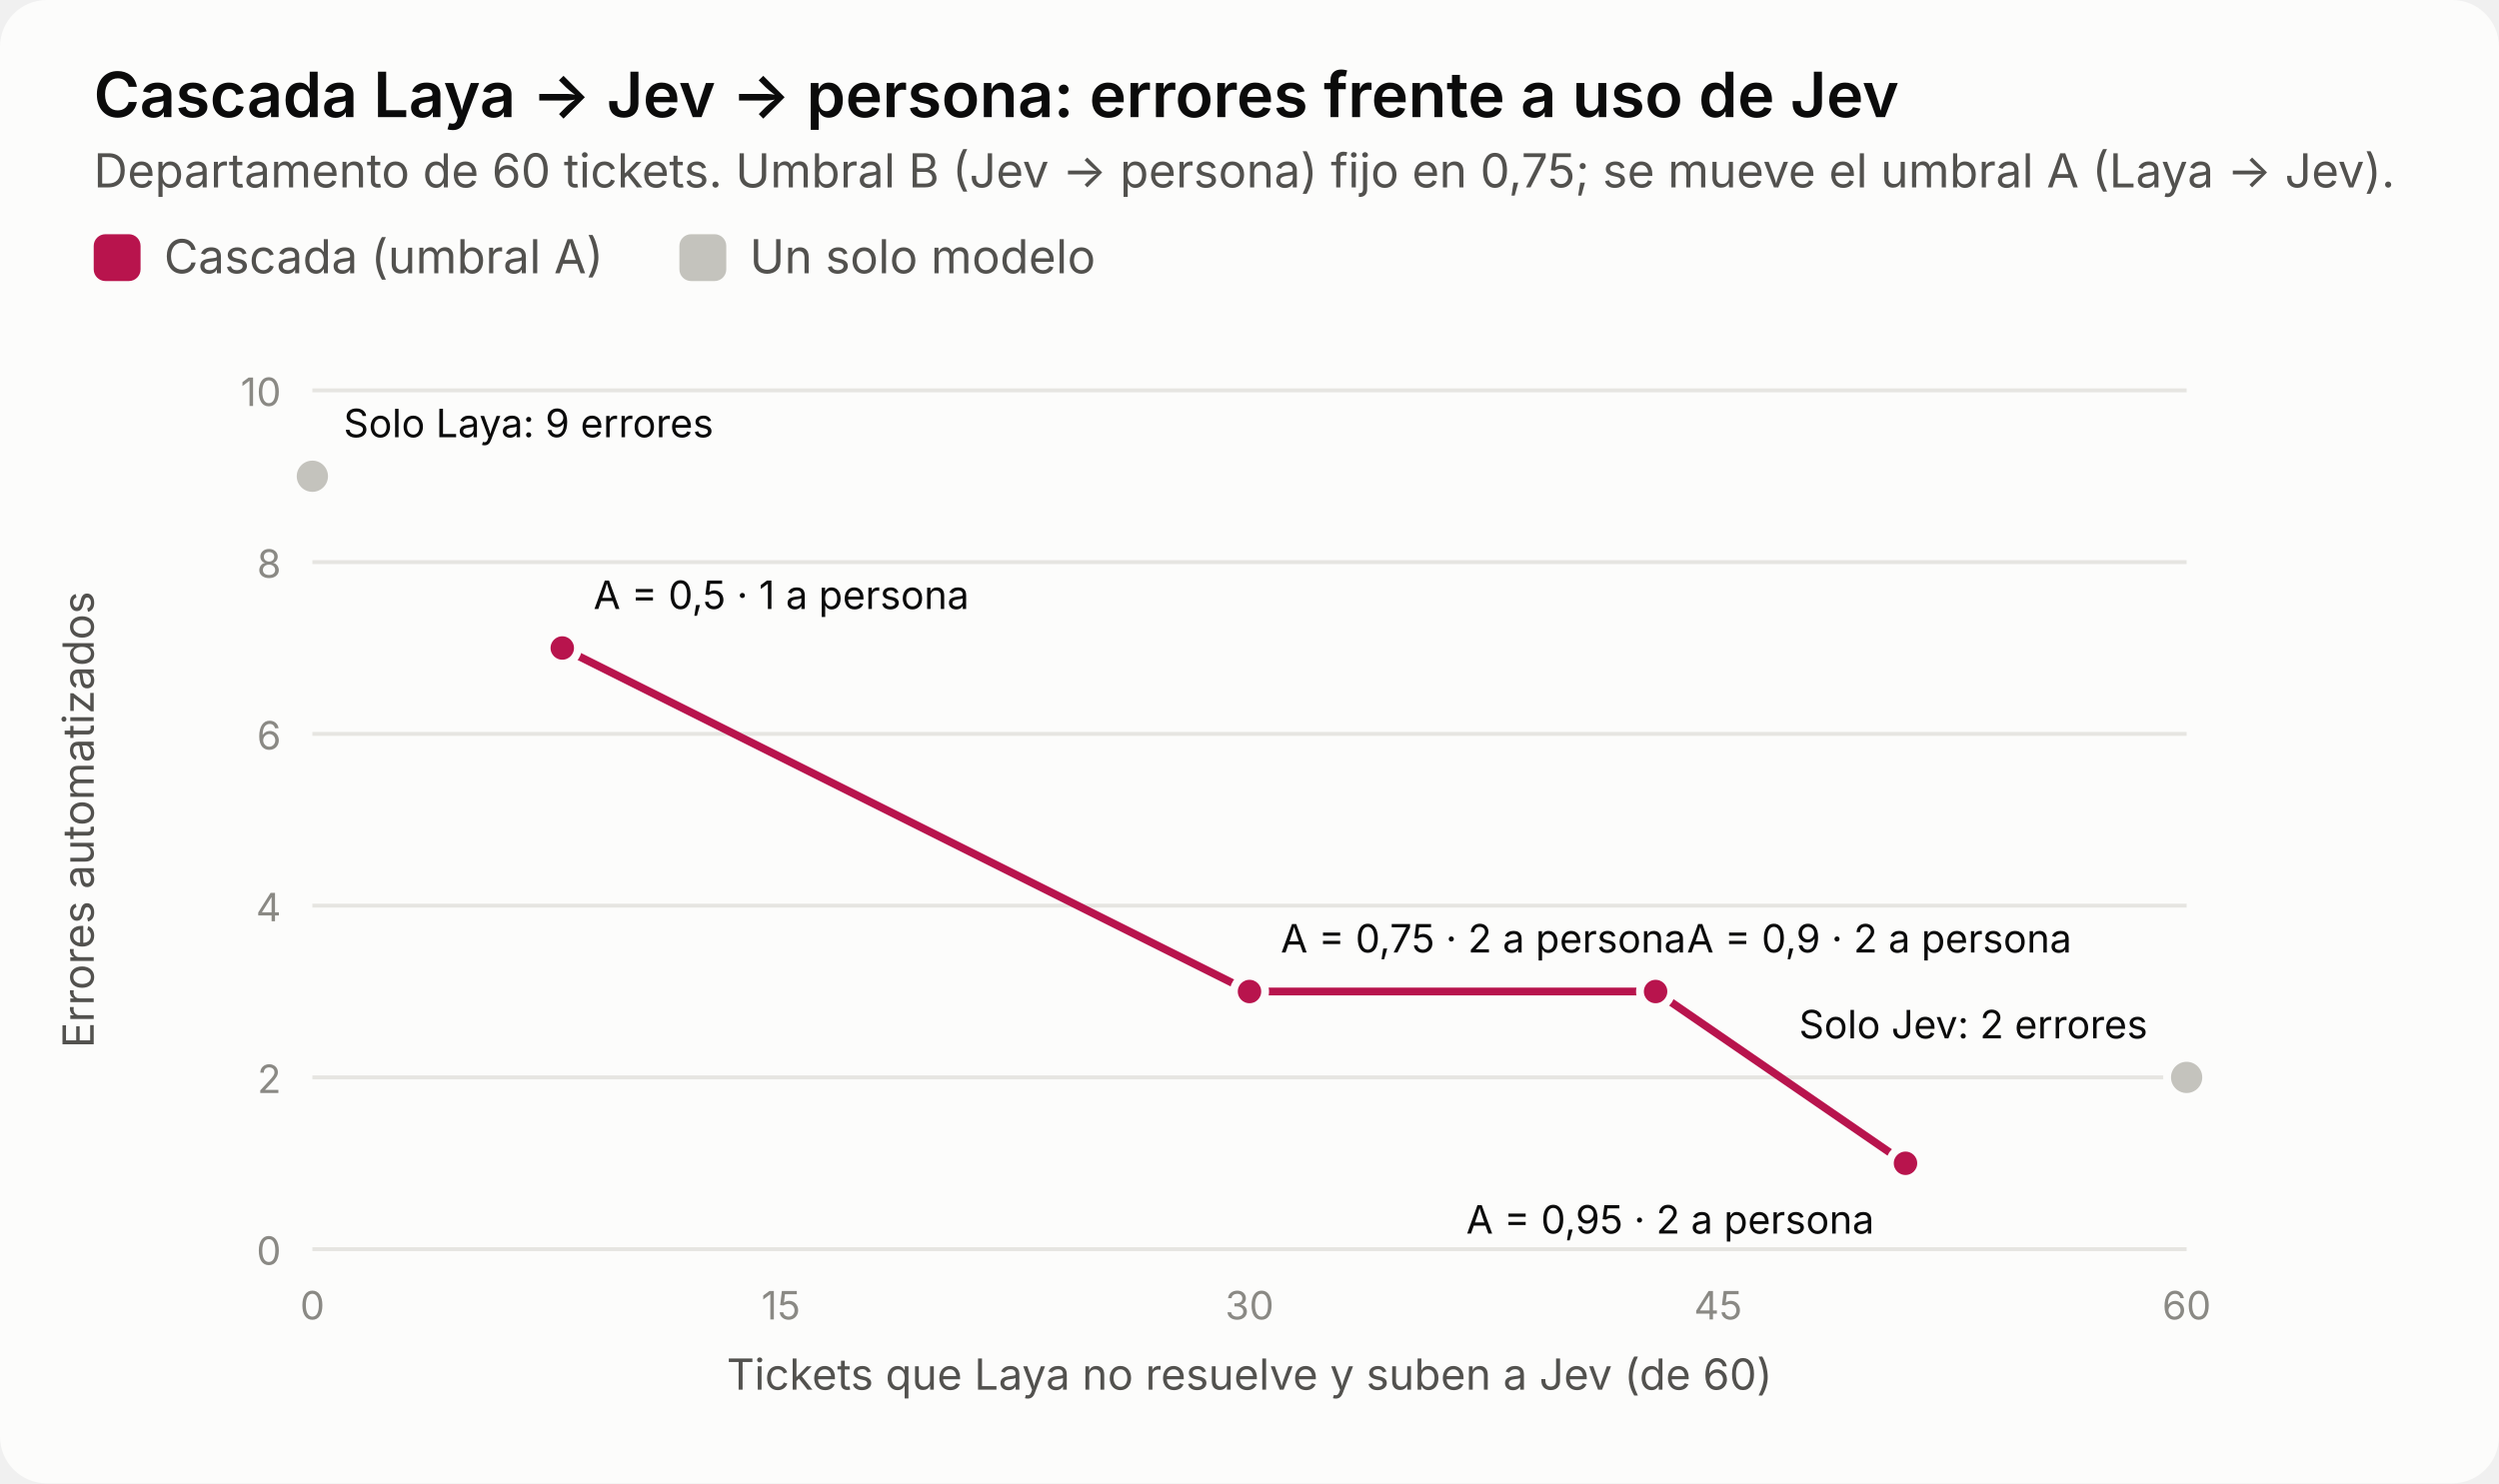
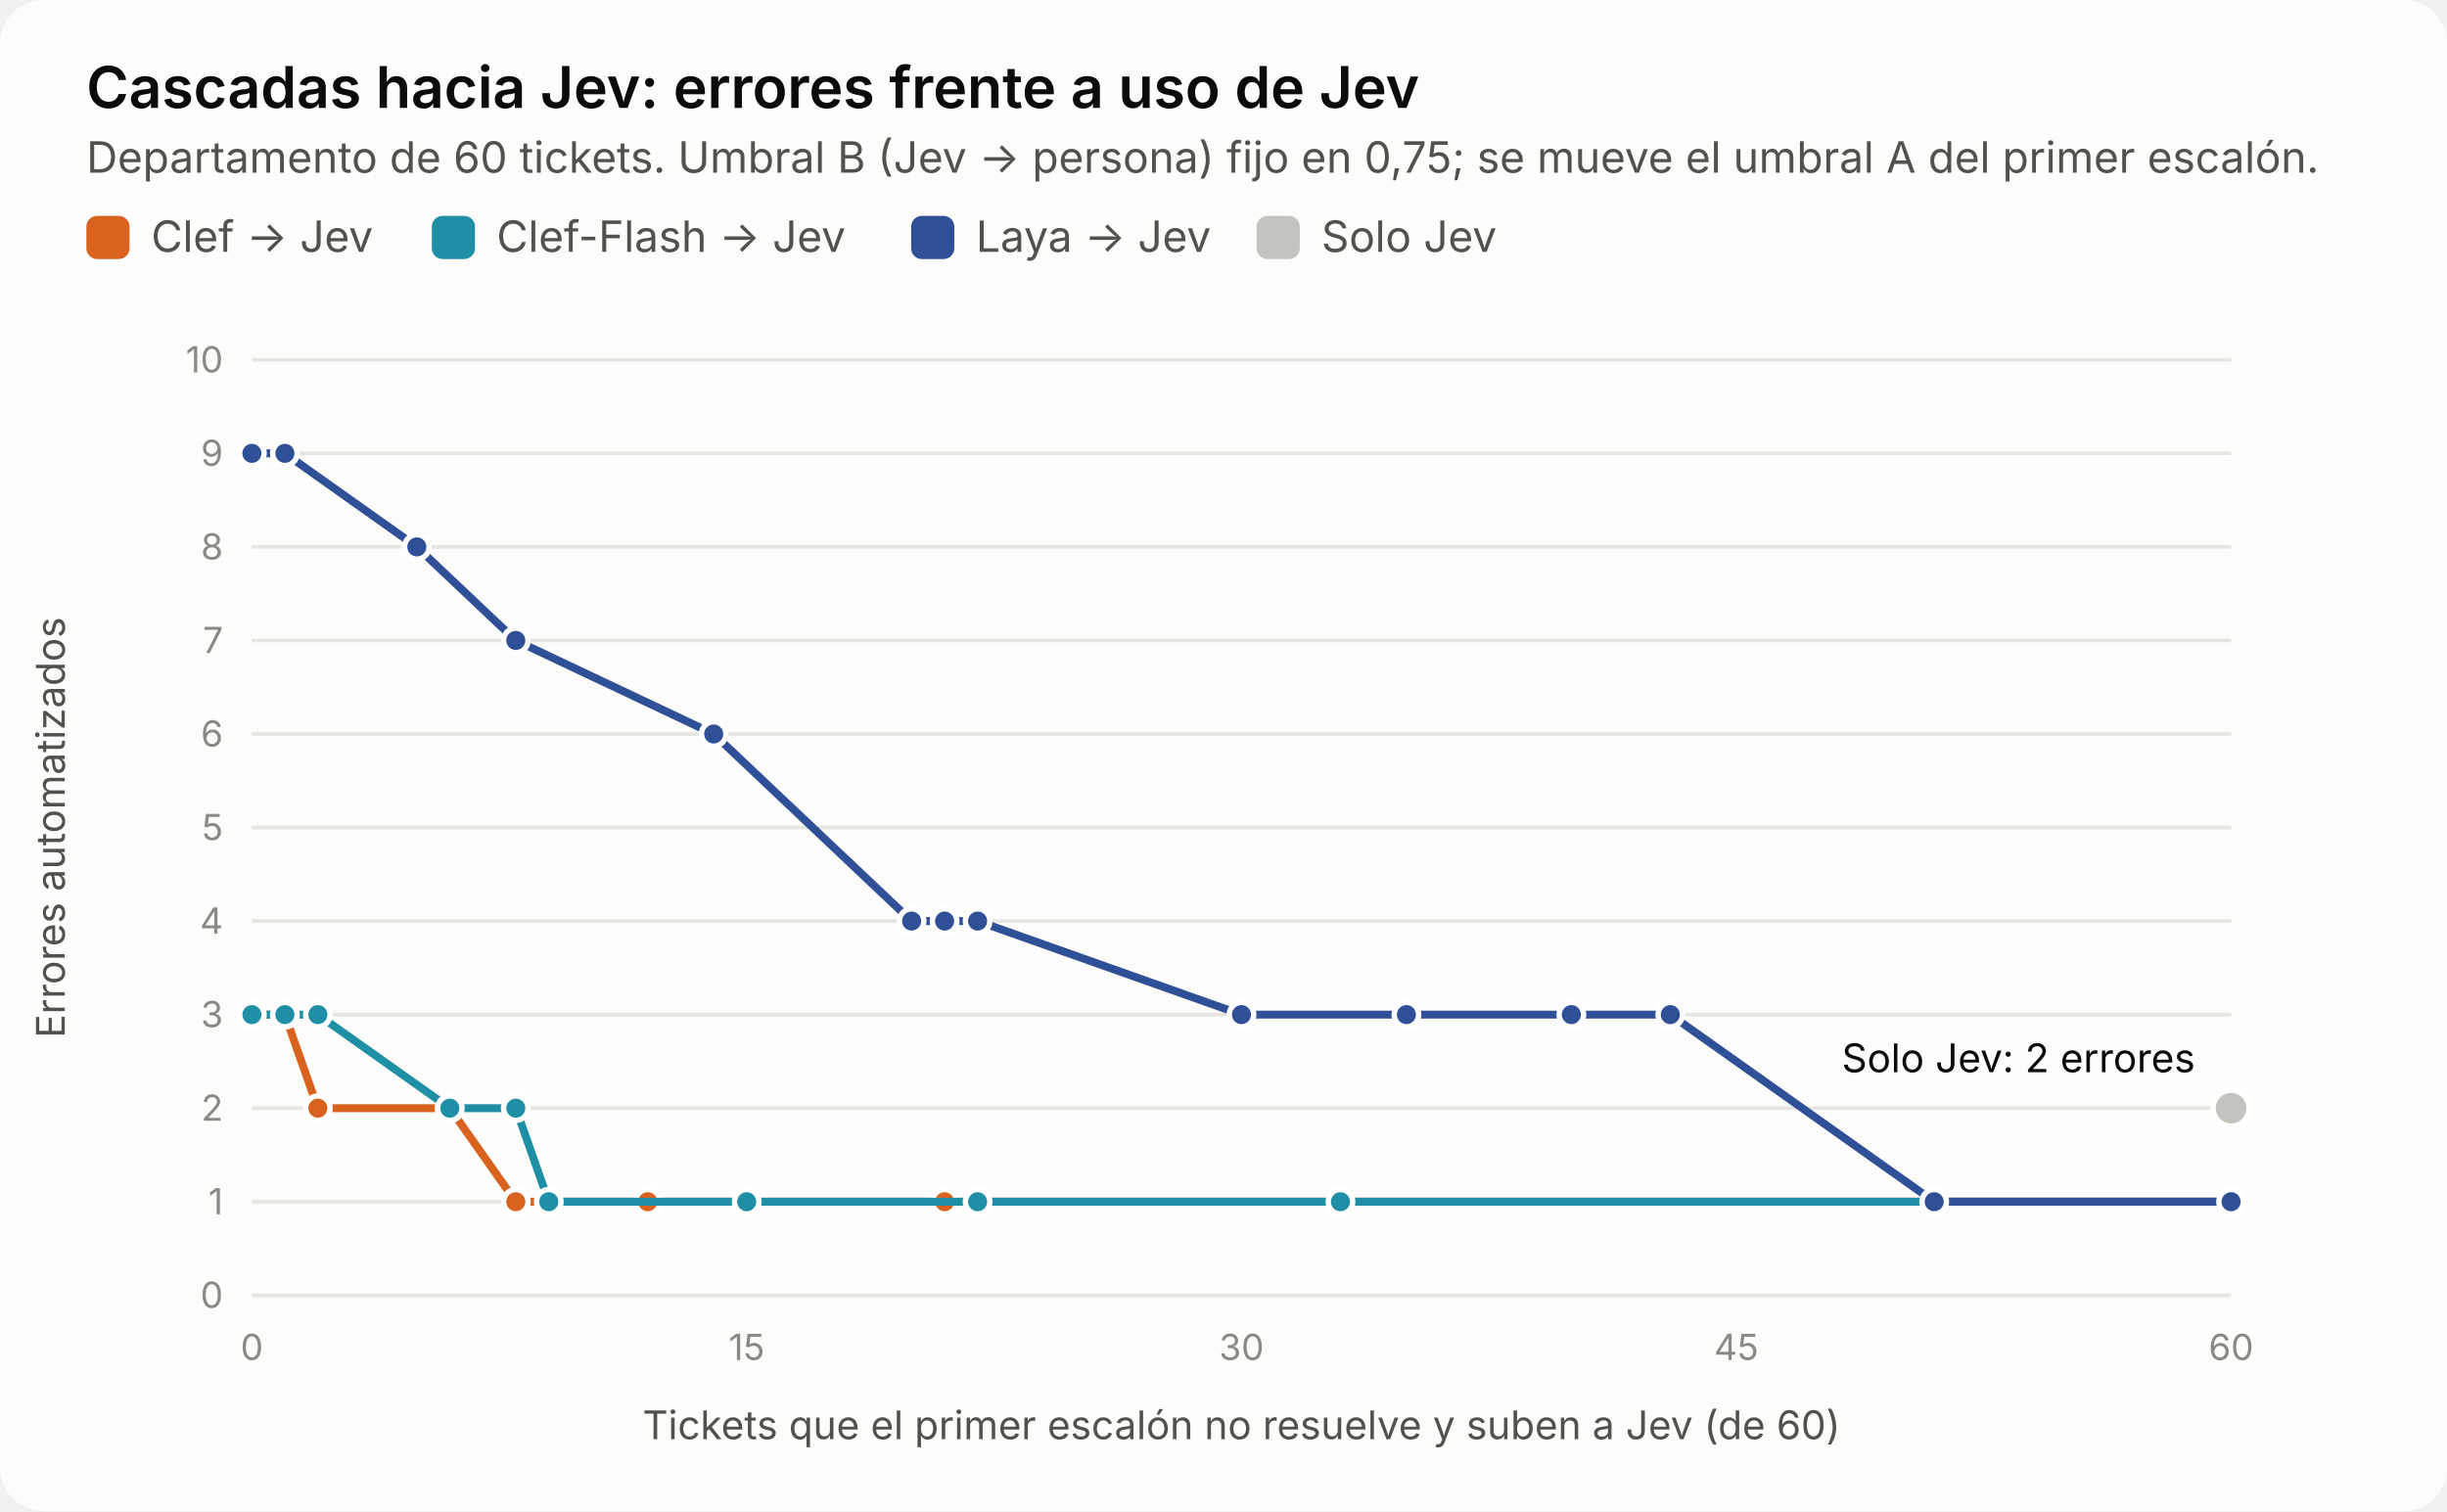
- <svg xmlns="http://www.w3.org/2000/svg" viewBox="0 0 640 380" width="640" height="380" font-family="Inter, 'Helvetica Neue', Arial, sans-serif" role="img" aria-label="Cascada Laya → Jev → persona: errores frente a uso de Jev">
-   <rect width="640" height="380" rx="12" fill="#fcfcfb" />
-   <text x="24" y="30" font-size="16" fill="#0b0b0b" text-anchor="start" font-weight="600">Cascada Laya → Jev → persona: errores frente a uso de Jev</text>
-   <text x="24" y="48" font-size="12" fill="#52514e" text-anchor="start" font-weight="400">Departamento de 60 tickets. Umbral B (Jev → persona) fijo en 0,75; se mueve el umbral A (Laya → Jev).</text>
+ <svg xmlns="http://www.w3.org/2000/svg" viewBox="0 0 680 420" width="680" height="420" font-family="Inter, 'Helvetica Neue', Arial, sans-serif" role="img" aria-label="Cascadas hacia Jev: errores frente a uso de Jev">
+   <rect width="680" height="420" rx="12" fill="#fcfcfb" />
+   <text x="24" y="30" font-size="16" fill="#0b0b0b" text-anchor="start" font-weight="600">Cascadas hacia Jev: errores frente a uso de Jev</text>
+   <text x="24" y="48" font-size="12" fill="#52514e" text-anchor="start" font-weight="400">Departamento de 60 tickets. Umbral B (Jev → persona) fijo en 0,75; se mueve el umbral A del primer escalón.</text>
  <g transform="translate(24,60)">
-     <rect width="12" height="12" rx="3" fill="#B8144D" />
-     <text x="18" y="10" font-size="12" fill="#52514e" text-anchor="start" font-weight="400">Cascada (umbral A)</text>
+     <rect width="12" height="12" rx="3" fill="#D9631E" />
+     <text x="18" y="10" font-size="12" fill="#52514e" text-anchor="start" font-weight="400">Clef → Jev</text>
  </g>
-   <g transform="translate(174,60)">
+   <g transform="translate(120.0,60)">
+     <rect width="12" height="12" rx="3" fill="#1F8FA6" />
+     <text x="18" y="10" font-size="12" fill="#52514e" text-anchor="start" font-weight="400">Clef-Flash → Jev</text>
+   </g>
+   <g transform="translate(253.2,60)">
+     <rect width="12" height="12" rx="3" fill="#2F4F96" />
+     <text x="18" y="10" font-size="12" fill="#52514e" text-anchor="start" font-weight="400">Laya → Jev</text>
+   </g>
+   <g transform="translate(349.2,60)">
    <rect width="12" height="12" rx="3" fill="#C4C3BD" />
-     <text x="18" y="10" font-size="12" fill="#52514e" text-anchor="start" font-weight="400">Un solo modelo</text>
+     <text x="18" y="10" font-size="12" fill="#52514e" text-anchor="start" font-weight="400">Solo Jev</text>
  </g>
-   <line x1="80" x2="560" y1="320" y2="320" stroke="#e6e5e1" stroke-width="1" />
-   <text x="72" y="324" font-size="10" fill="#8a8984" text-anchor="end" font-weight="400">0</text>
-   <line x1="80" x2="560" y1="276" y2="276" stroke="#e6e5e1" stroke-width="1" />
-   <text x="72" y="280" font-size="10" fill="#8a8984" text-anchor="end" font-weight="400">2</text>
-   <line x1="80" x2="560" y1="232" y2="232" stroke="#e6e5e1" stroke-width="1" />
-   <text x="72" y="236" font-size="10" fill="#8a8984" text-anchor="end" font-weight="400">4</text>
-   <line x1="80" x2="560" y1="188" y2="188" stroke="#e6e5e1" stroke-width="1" />
-   <text x="72" y="192" font-size="10" fill="#8a8984" text-anchor="end" font-weight="400">6</text>
-   <line x1="80" x2="560" y1="144" y2="144" stroke="#e6e5e1" stroke-width="1" />
-   <text x="72" y="148" font-size="10" fill="#8a8984" text-anchor="end" font-weight="400">8</text>
-   <line x1="80" x2="560" y1="100" y2="100" stroke="#e6e5e1" stroke-width="1" />
-   <text x="72" y="104" font-size="10" fill="#8a8984" text-anchor="end" font-weight="400">10</text>
-   <text x="80" y="338" font-size="10" fill="#8a8984" text-anchor="middle" font-weight="400">0</text>
-   <text x="200" y="338" font-size="10" fill="#8a8984" text-anchor="middle" font-weight="400">15</text>
-   <text x="320" y="338" font-size="10" fill="#8a8984" text-anchor="middle" font-weight="400">30</text>
-   <text x="440" y="338" font-size="10" fill="#8a8984" text-anchor="middle" font-weight="400">45</text>
-   <text x="560" y="338" font-size="10" fill="#8a8984" text-anchor="middle" font-weight="400">60</text>
-   <text x="320" y="356" font-size="11" fill="#52514e" text-anchor="middle" font-weight="400">Tickets que Laya no resuelve y suben a Jev (de 60)</text>
-   <text transform="rotate(-90 24 210)" x="24" y="210" font-size="11" fill="#52514e" text-anchor="middle" font-weight="400">Errores automatizados</text>
-   <polyline points="144,166 320,254 424,254 488,298" fill="none" stroke="#B8144D" stroke-width="2" stroke-linejoin="round" stroke-linecap="round" />
-   <circle cx="144" cy="166" r="4" fill="#B8144D" stroke="#fcfcfb" stroke-width="2" />
-   <circle cx="320" cy="254" r="4" fill="#B8144D" stroke="#fcfcfb" stroke-width="2" />
-   <circle cx="424" cy="254" r="4" fill="#B8144D" stroke="#fcfcfb" stroke-width="2" />
-   <circle cx="488" cy="298" r="4" fill="#B8144D" stroke="#fcfcfb" stroke-width="2" />
-   <text x="152" y="156" font-size="10" fill="#0b0b0b" text-anchor="start" font-weight="400">A = 0,5 · 1 a persona</text>
-   <text x="328" y="244" font-size="10" fill="#0b0b0b" text-anchor="start" font-weight="400">A = 0,75 · 2 a persona</text>
-   <text x="432" y="244" font-size="10" fill="#0b0b0b" text-anchor="start" font-weight="400">A = 0,9 · 2 a persona</text>
-   <text x="480" y="316" font-size="10" fill="#0b0b0b" text-anchor="end" font-weight="400">A = 0,95 · 2 a persona</text>
-   <circle cx="80" cy="122" r="5" fill="#C4C3BD" stroke="#fcfcfb" stroke-width="2" />
-   <text x="88" y="112" font-size="10" fill="#0b0b0b" text-anchor="start" font-weight="400">Solo Laya: 9 errores</text>
-   <circle cx="560" cy="276" r="5" fill="#C4C3BD" stroke="#fcfcfb" stroke-width="2" />
-   <text x="550" y="266" font-size="10" fill="#0b0b0b" text-anchor="end" font-weight="400">Solo Jev: 2 errores</text>
+   <line x1="70" x2="620" y1="360" y2="360" stroke="#e6e5e1" stroke-width="1" />
+   <text x="62" y="363.5" font-size="10" fill="#8a8984" text-anchor="end" font-weight="400">0</text>
+   <line x1="70" x2="620" y1="334" y2="334" stroke="#e6e5e1" stroke-width="1" />
+   <text x="62" y="337.5" font-size="10" fill="#8a8984" text-anchor="end" font-weight="400">1</text>
+   <line x1="70" x2="620" y1="308" y2="308" stroke="#e6e5e1" stroke-width="1" />
+   <text x="62" y="311.5" font-size="10" fill="#8a8984" text-anchor="end" font-weight="400">2</text>
+   <line x1="70" x2="620" y1="282" y2="282" stroke="#e6e5e1" stroke-width="1" />
+   <text x="62" y="285.5" font-size="10" fill="#8a8984" text-anchor="end" font-weight="400">3</text>
+   <line x1="70" x2="620" y1="256" y2="256" stroke="#e6e5e1" stroke-width="1" />
+   <text x="62" y="259.5" font-size="10" fill="#8a8984" text-anchor="end" font-weight="400">4</text>
+   <line x1="70" x2="620" y1="230" y2="230" stroke="#e6e5e1" stroke-width="1" />
+   <text x="62" y="233.5" font-size="10" fill="#8a8984" text-anchor="end" font-weight="400">5</text>
+   <line x1="70" x2="620" y1="204" y2="204" stroke="#e6e5e1" stroke-width="1" />
+   <text x="62" y="207.5" font-size="10" fill="#8a8984" text-anchor="end" font-weight="400">6</text>
+   <line x1="70" x2="620" y1="178" y2="178" stroke="#e6e5e1" stroke-width="1" />
+   <text x="62" y="181.5" font-size="10" fill="#8a8984" text-anchor="end" font-weight="400">7</text>
+   <line x1="70" x2="620" y1="152" y2="152" stroke="#e6e5e1" stroke-width="1" />
+   <text x="62" y="155.5" font-size="10" fill="#8a8984" text-anchor="end" font-weight="400">8</text>
+   <line x1="70" x2="620" y1="126" y2="126" stroke="#e6e5e1" stroke-width="1" />
+   <text x="62" y="129.5" font-size="10" fill="#8a8984" text-anchor="end" font-weight="400">9</text>
+   <line x1="70" x2="620" y1="100" y2="100" stroke="#e6e5e1" stroke-width="1" />
+   <text x="62" y="103.5" font-size="10" fill="#8a8984" text-anchor="end" font-weight="400">10</text>
+   <text x="70" y="378" font-size="10" fill="#8a8984" text-anchor="middle" font-weight="400">0</text>
+   <text x="207.5" y="378" font-size="10" fill="#8a8984" text-anchor="middle" font-weight="400">15</text>
+   <text x="345" y="378" font-size="10" fill="#8a8984" text-anchor="middle" font-weight="400">30</text>
+   <text x="482.5" y="378" font-size="10" fill="#8a8984" text-anchor="middle" font-weight="400">45</text>
+   <text x="620" y="378" font-size="10" fill="#8a8984" text-anchor="middle" font-weight="400">60</text>
+   <text x="345" y="400" font-size="11" fill="#52514e" text-anchor="middle" font-weight="400">Tickets que el primer escalón no resuelve y suben a Jev (de 60)</text>
+   <text x="18" y="230" font-size="11" fill="#52514e" text-anchor="middle" font-weight="400" transform="rotate(-90 18 230)">Errores automatizados</text>
+   <polyline points="70,282 79.167,282 88.333,308 125,308 143.333,334 180,334 262.5,334 620,334" fill="none" stroke="#D9631E" stroke-width="2.2" stroke-linejoin="round" stroke-linecap="round" />
+   <circle cx="70" cy="282" r="3.4" fill="#D9631E" stroke="#ffffff" stroke-width="1.5" />
+   <circle cx="79.167" cy="282" r="3.4" fill="#D9631E" stroke="#ffffff" stroke-width="1.5" />
+   <circle cx="88.333" cy="308" r="3.4" fill="#D9631E" stroke="#ffffff" stroke-width="1.5" />
+   <circle cx="125" cy="308" r="3.4" fill="#D9631E" stroke="#ffffff" stroke-width="1.5" />
+   <circle cx="143.333" cy="334" r="3.4" fill="#D9631E" stroke="#ffffff" stroke-width="1.5" />
+   <circle cx="180" cy="334" r="3.4" fill="#D9631E" stroke="#ffffff" stroke-width="1.5" />
+   <circle cx="262.5" cy="334" r="3.4" fill="#D9631E" stroke="#ffffff" stroke-width="1.5" />
+   <circle cx="620" cy="334" r="3.4" fill="#D9631E" stroke="#ffffff" stroke-width="1.5" />
+   <polyline points="70,282 79.167,282 88.333,282 125,308 143.333,308 152.5,334 207.5,334 271.667,334 372.5,334 620,334" fill="none" stroke="#1F8FA6" stroke-width="2.2" stroke-linejoin="round" stroke-linecap="round" />
+   <circle cx="70" cy="282" r="3.4" fill="#1F8FA6" stroke="#ffffff" stroke-width="1.5" />
+   <circle cx="79.167" cy="282" r="3.4" fill="#1F8FA6" stroke="#ffffff" stroke-width="1.5" />
+   <circle cx="88.333" cy="282" r="3.4" fill="#1F8FA6" stroke="#ffffff" stroke-width="1.5" />
+   <circle cx="125" cy="308" r="3.4" fill="#1F8FA6" stroke="#ffffff" stroke-width="1.5" />
+   <circle cx="143.333" cy="308" r="3.4" fill="#1F8FA6" stroke="#ffffff" stroke-width="1.5" />
+   <circle cx="152.5" cy="334" r="3.4" fill="#1F8FA6" stroke="#ffffff" stroke-width="1.5" />
+   <circle cx="207.5" cy="334" r="3.4" fill="#1F8FA6" stroke="#ffffff" stroke-width="1.5" />
+   <circle cx="271.667" cy="334" r="3.4" fill="#1F8FA6" stroke="#ffffff" stroke-width="1.5" />
+   <circle cx="372.5" cy="334" r="3.4" fill="#1F8FA6" stroke="#ffffff" stroke-width="1.5" />
+   <circle cx="620" cy="334" r="3.4" fill="#1F8FA6" stroke="#ffffff" stroke-width="1.5" />
+   <polyline points="70,126 79.167,126 115.833,152 143.333,178 198.333,204 253.333,256 262.5,256 271.667,256 345,282 390.833,282 436.667,282 464.167,282 537.5,334 620,334" fill="none" stroke="#2F4F96" stroke-width="2.2" stroke-linejoin="round" stroke-linecap="round" />
+   <circle cx="70" cy="126" r="3.4" fill="#2F4F96" stroke="#ffffff" stroke-width="1.5" />
+   <circle cx="79.167" cy="126" r="3.4" fill="#2F4F96" stroke="#ffffff" stroke-width="1.5" />
+   <circle cx="115.833" cy="152" r="3.4" fill="#2F4F96" stroke="#ffffff" stroke-width="1.5" />
+   <circle cx="143.333" cy="178" r="3.4" fill="#2F4F96" stroke="#ffffff" stroke-width="1.5" />
+   <circle cx="198.333" cy="204" r="3.4" fill="#2F4F96" stroke="#ffffff" stroke-width="1.5" />
+   <circle cx="253.333" cy="256" r="3.4" fill="#2F4F96" stroke="#ffffff" stroke-width="1.5" />
+   <circle cx="262.5" cy="256" r="3.4" fill="#2F4F96" stroke="#ffffff" stroke-width="1.5" />
+   <circle cx="271.667" cy="256" r="3.4" fill="#2F4F96" stroke="#ffffff" stroke-width="1.5" />
+   <circle cx="345" cy="282" r="3.4" fill="#2F4F96" stroke="#ffffff" stroke-width="1.5" />
+   <circle cx="390.833" cy="282" r="3.4" fill="#2F4F96" stroke="#ffffff" stroke-width="1.5" />
+   <circle cx="436.667" cy="282" r="3.4" fill="#2F4F96" stroke="#ffffff" stroke-width="1.5" />
+   <circle cx="464.167" cy="282" r="3.4" fill="#2F4F96" stroke="#ffffff" stroke-width="1.5" />
+   <circle cx="537.5" cy="334" r="3.4" fill="#2F4F96" stroke="#ffffff" stroke-width="1.5" />
+   <circle cx="620" cy="334" r="3.4" fill="#2F4F96" stroke="#ffffff" stroke-width="1.5" />
+   <circle cx="620" cy="308" r="5" fill="#C4C3BD" stroke="#ffffff" stroke-width="1.5" />
+   <text x="610" y="298" font-size="11" fill="#0b0b0b" text-anchor="end" font-weight="400">Solo Jev: 2 errores</text>
</svg>
